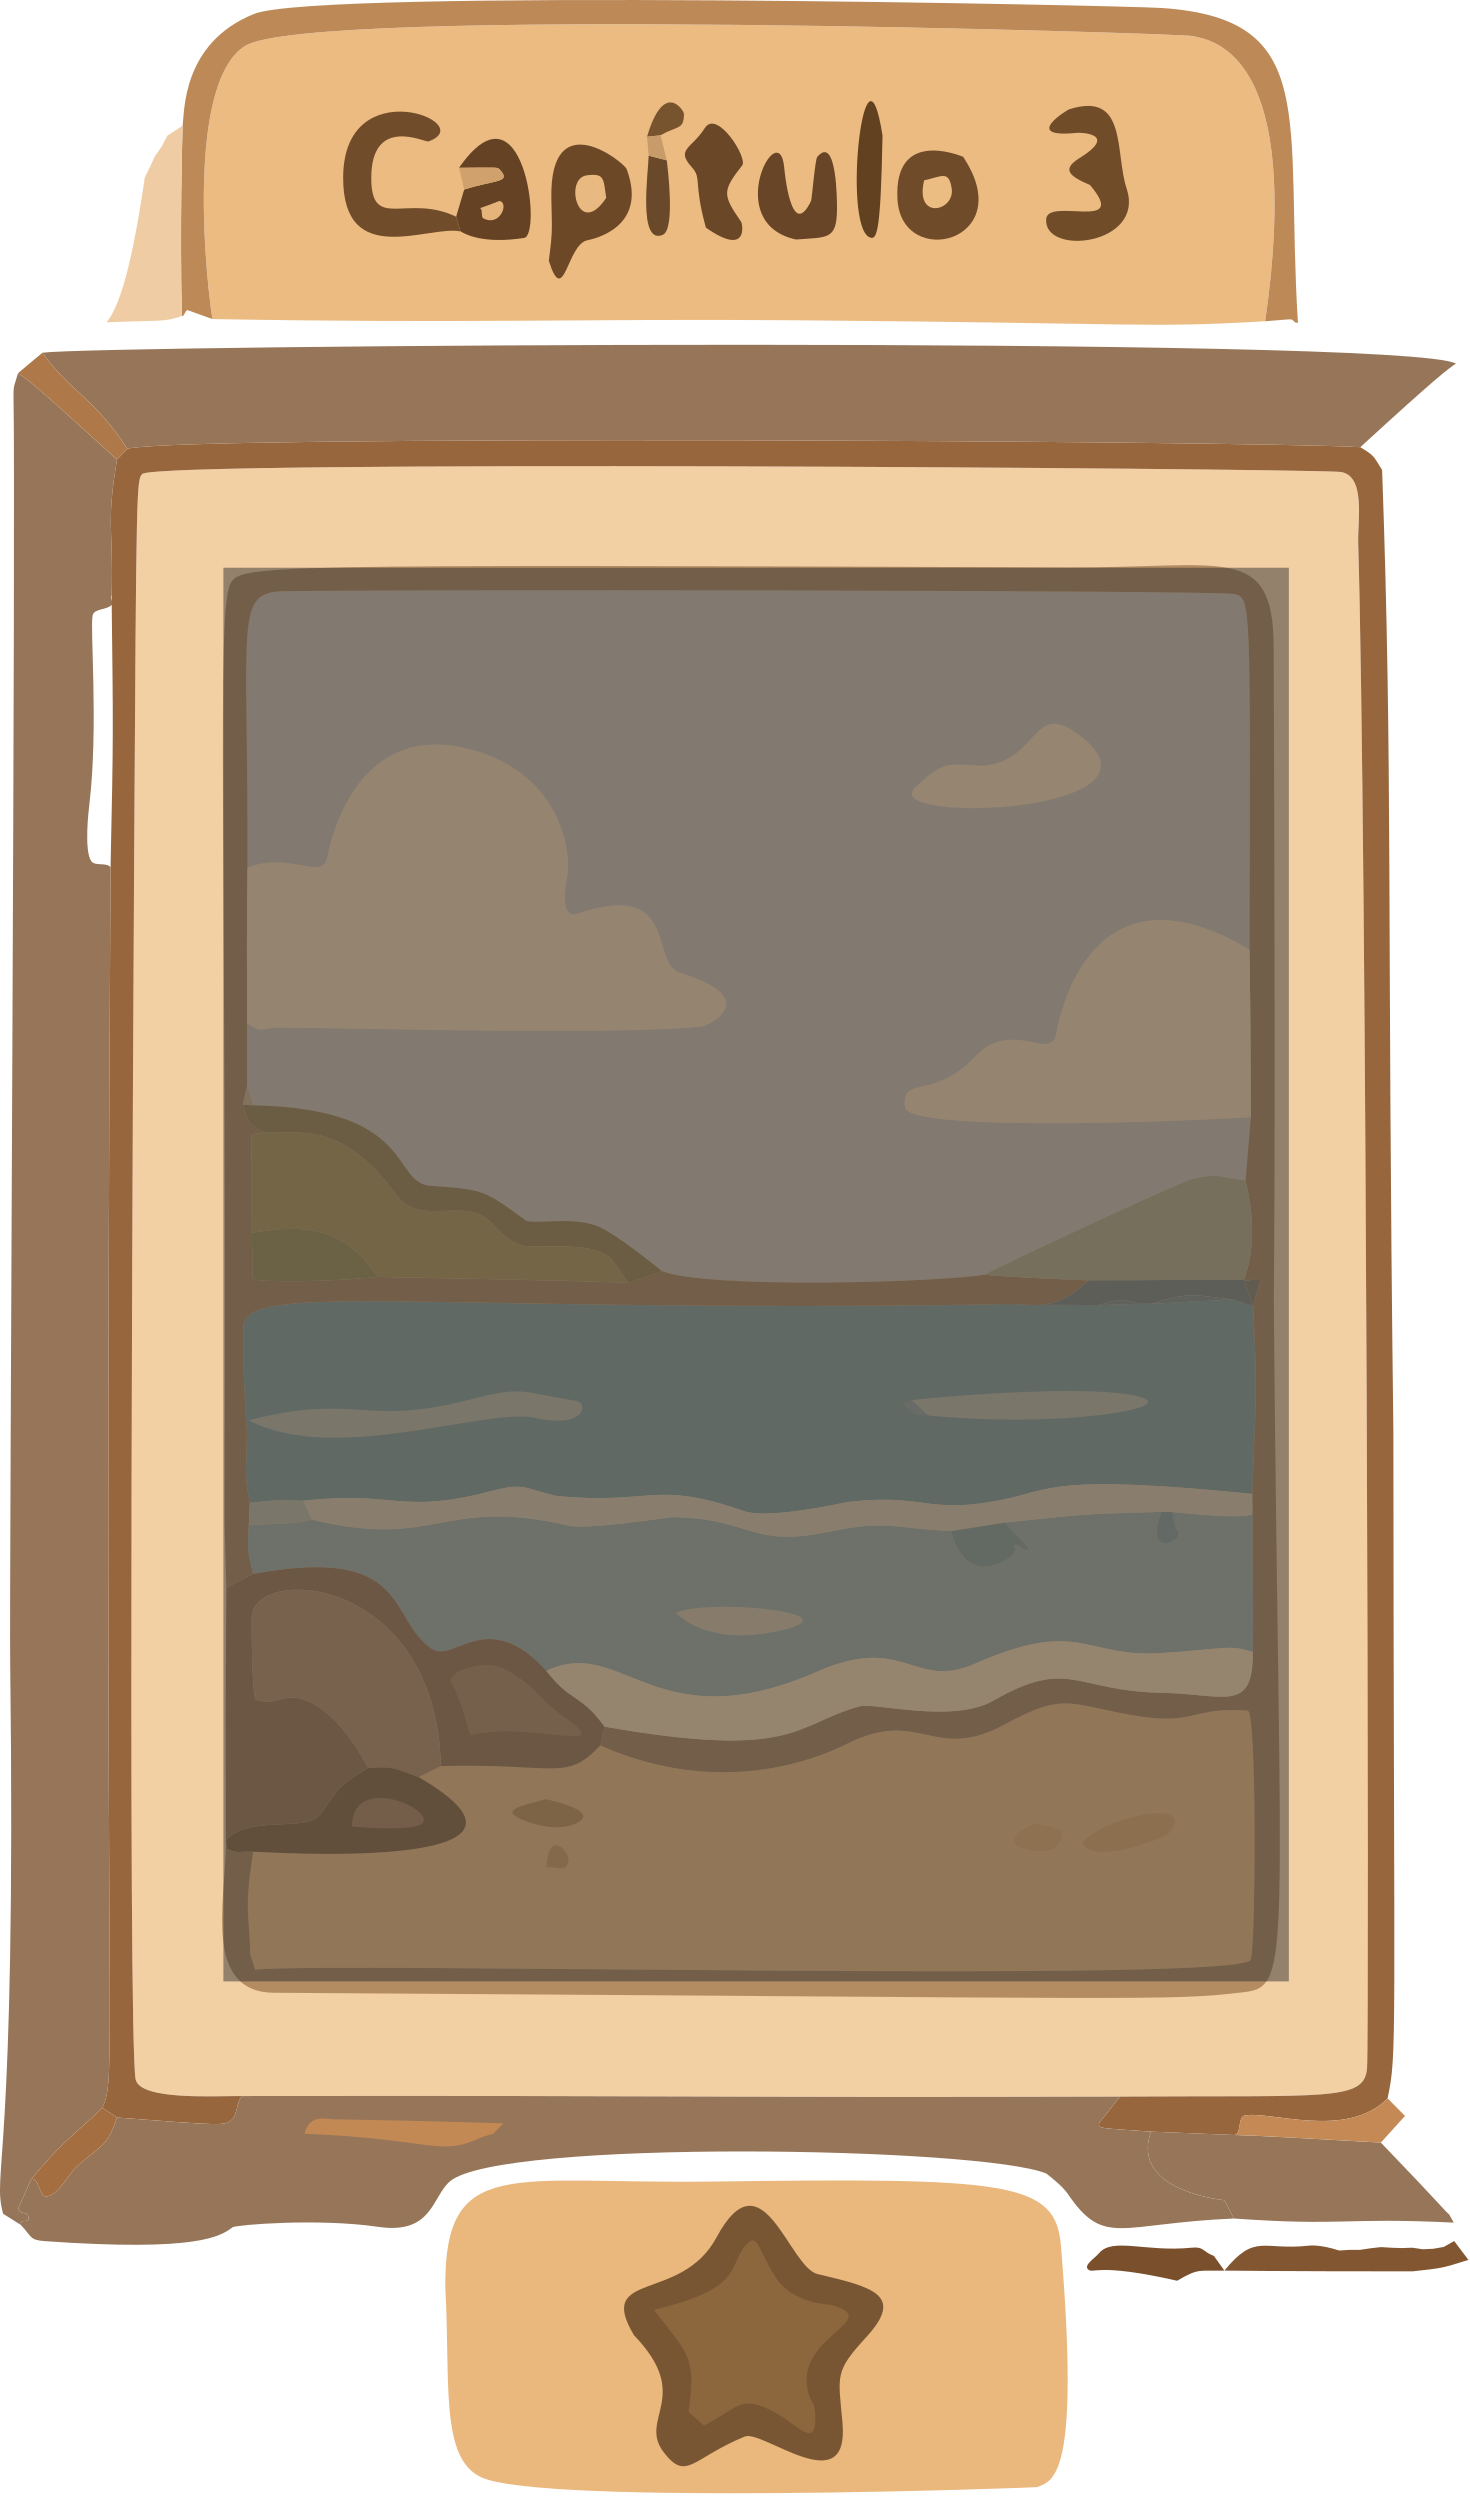
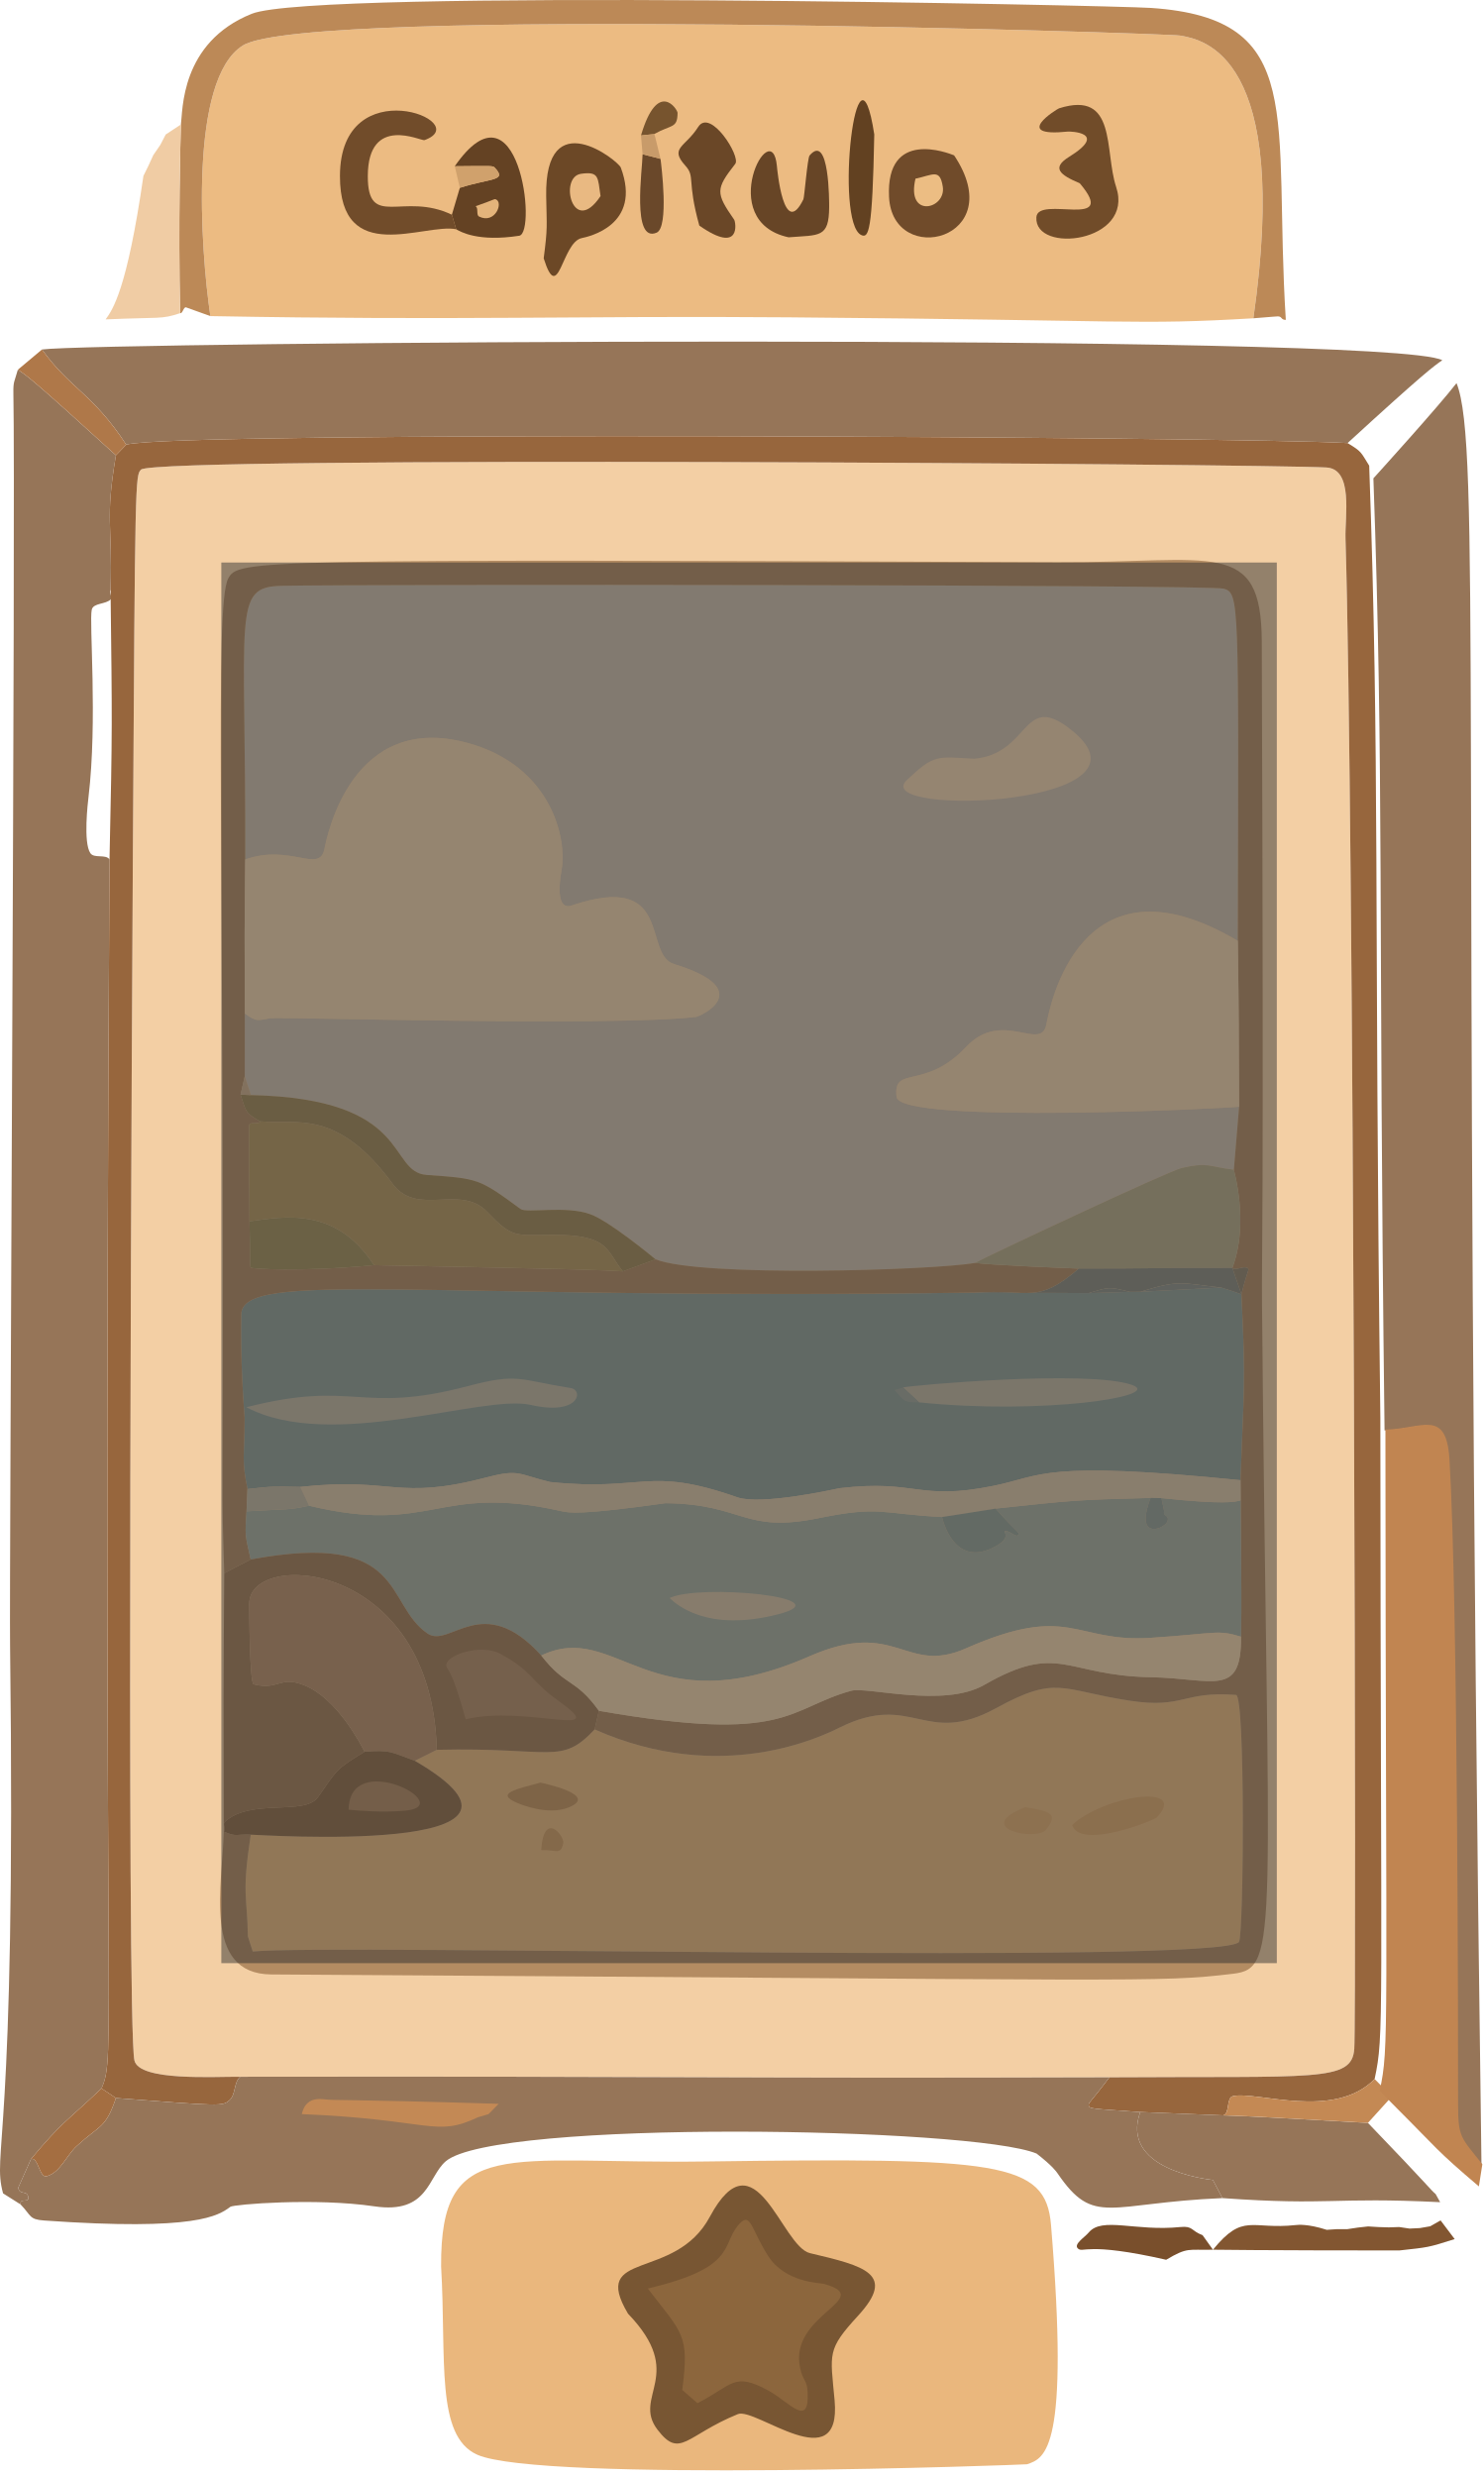
- <svg xmlns="http://www.w3.org/2000/svg" width="211" height="359" viewBox="0 0 211 359" fill="none">
+ <svg xmlns="http://www.w3.org/2000/svg" width="215" height="359" viewBox="0 0 215 359" fill="none">
  <path fill-rule="evenodd" clip-rule="evenodd" d="M34.827 300.991C31.091 300.949 20.22 301.672 19.488 298.641C18.278 293.629 19.184 137.04 19.265 122.988C19.577 69.114 19.614 68.913 20.442 68.064C22.395 66.058 183.59 67.251 192.27 67.753C196.215 67.983 194.94 74.839 195.038 78.024C196.256 117.942 196.643 292.392 196.31 296.946C195.957 301.782 190.877 300.877 160.817 301.072C101.465 301.243 101.598 300.901 34.827 300.991Z" fill="#F3CFA4" />
  <path fill-rule="evenodd" clip-rule="evenodd" d="M35.543 124.57C35.663 88.843 33.587 85.059 40.805 84.903C52.389 84.652 175.308 84.727 177.384 85.315C179.672 85.962 179.549 87.07 179.43 136.368C156.506 122.764 152.124 146.074 151.676 148.455C150.911 152.532 145.278 146.178 140.064 151.713C134.001 158.146 129.386 154.284 129.963 158.989C130.457 163.006 178.973 160.584 179.618 160.399C179.364 163.443 179.111 166.488 178.857 169.531C175.041 169.081 175.203 168.394 171.266 169.296C169.34 169.735 142.619 182.292 141.335 183.042C135.305 184.116 101.519 185.152 95.022 182.517C94.316 181.935 88.326 177.001 85.602 175.998C81.996 174.669 76.361 175.896 75.441 175.218C69.426 170.791 69.351 170.826 61.871 170.293C56.046 169.878 59.955 159.219 36.381 158.718C36.08 157.804 35.78 156.891 35.478 155.977C35.48 152.947 35.483 149.919 35.486 146.889C37.209 148.119 37.2 147.915 39.209 147.576C40.49 147.36 88.575 148.813 100.877 147.388C101.535 147.313 109.862 143.457 97.715 139.729C93.105 138.315 97.76 126.214 82.857 131.236C82.446 131.374 80.351 132.081 81.416 126.003C82.199 121.527 79.92 111.042 67.883 107.704C51.048 103.036 47.43 121.026 47.022 123.058C46.298 126.657 42.047 122.238 35.543 124.57Z" fill="#B8B8B8" fill-opacity="0.54" />
  <path fill-rule="evenodd" clip-rule="evenodd" d="M30.494 45.814C29.039 36.06 27.365 11.415 35.22 6.583C44.624 0.801 169.109 4.813 171.084 5.158C174.419 5.742 187.149 7.966 181.683 46.131C164.585 47.131 164.636 46.405 114.321 45.991C83.742 45.741 66.827 46.482 30.494 45.814Z" fill="#ECBB82" />
  <path fill-rule="evenodd" clip-rule="evenodd" d="M86.195 250.647C104.618 258.819 119.19 251.622 121.74 250.362C132.291 245.151 134.061 253.224 144.365 247.579C153.246 242.715 153.705 244.954 163.802 246.492C171.596 247.68 171.431 245.056 179.171 245.65C180.536 245.755 180.287 280.26 179.607 281.442C177.663 284.82 47.571 281.709 36.638 282.841C36.402 282.112 36.168 281.383 35.933 280.654C35.826 274.554 35.018 274.689 36.345 265.905C37.038 265.881 84.056 269.146 60.128 255.195C61.19 254.665 62.253 254.134 63.315 253.605C80.121 253.198 81.257 255.901 86.195 250.647Z" fill="#F0BC7E" />
  <path fill-rule="evenodd" clip-rule="evenodd" d="M177.015 186.609C179.79 187.455 179.707 187.536 179.95 187.581C180.628 201.153 180.288 200.976 179.821 214.53C151.017 211.635 151.09 213.91 144.03 215.343C133.026 217.575 132.954 214.377 121.711 215.688C120.547 215.941 110.226 218.181 106.888 217.011C93.778 212.416 93.421 216.223 79.747 214.791C75.225 213.726 75.324 212.869 70.683 214.087C57.369 217.579 57.129 214.018 43.507 215.502C39.649 215.437 39.807 215.367 35.871 215.811C35.004 211.471 35.422 211.539 35.455 205.491C34.824 197.392 34.939 191.712 34.963 190.513C35.098 183.93 60.735 188.491 141.316 187.336C149.632 187.435 149.5 187.339 157.806 187.411L163.791 187.231L165.301 187.215C169.206 187.012 173.11 186.811 177.015 186.609Z" fill="#92A098" />
  <path fill-rule="evenodd" clip-rule="evenodd" d="M63.941 328.477C63.826 309.436 73.324 313.66 102.314 313.27C144.718 312.7 151.583 313.242 152.347 322.443C155.056 355.08 151.517 356.266 148.871 357.154C148.675 357.22 78.196 359.817 69.166 355.764C63.094 353.04 64.723 341.94 63.941 328.477Z" fill="#EAB77D" />
  <path fill-rule="evenodd" clip-rule="evenodd" d="M2.586 53.587C3.855 54.406 4.71 54.958 16.803 65.991C15.2 75.562 16.322 75.543 16.026 85.506C15.714 85.834 16.362 86.536 16.05 86.865C15.33 87.622 13.531 87.351 13.3 88.369C12.897 90.15 14.163 104.379 12.826 115.551C12.748 116.196 12.04 122.113 13.102 123.657C13.655 124.456 15.325 123.756 15.876 124.557C14.832 297.34 16.893 297.643 14.718 302.679C9.381 307.728 9.194 307.329 4.496 312.909C4.347 313.242 2.639 317.082 2.639 317.082C2.862 318.225 3.941 317.352 4.1 318.466C4.229 319.371 2.835 318.469 2.982 319.494C2.136 318.96 1.29 318.426 0.444 317.892C-1.215 311.76 2.376 311.685 1.461 238.495C1.332 228.163 2.271 74.031 1.941 57.027C1.907 55.237 2.09 55.366 2.586 53.587Z" fill="#967558" />
  <path fill-rule="evenodd" clip-rule="evenodd" d="M35.543 124.57C35.433 135.775 35.451 135.574 35.486 146.889C35.483 149.919 35.48 152.947 35.478 155.977C35.276 156.868 35.072 157.761 34.869 158.652C35.673 161.025 35.442 161.244 37.695 162.519C37.61 163.065 36.215 162.519 36.129 163.065C36.081 163.374 36.158 175.894 36.165 177.01C36.333 183.225 36.17 183.216 36.347 183.723C36.402 183.88 43.433 184.392 54.212 183.367C85.191 183.957 87.407 184.089 90.29 184.26C91.868 183.679 93.446 183.097 95.022 182.517C101.519 185.152 135.305 184.116 141.335 183.042C144.35 183.402 155.168 183.816 156.371 183.861C150.266 189.109 149.388 186.802 141.317 187.336C60.735 188.491 35.099 183.93 34.964 190.513C34.94 191.712 34.824 197.392 35.456 205.491C35.423 211.539 35.004 211.471 35.871 215.811L35.735 219.039C35.49 222.613 35.535 222.447 36.342 226.021L32.504 228.015C32.297 220.5 32.24 220.603 32.265 212.985C32.571 123.856 31.044 87.679 33.077 83.86C34.533 81.124 35.592 81.009 153.324 81.486C175.907 81.577 182.844 77.899 182.9 92.986C183.219 181.402 182.865 181.308 182.934 188.988C183.744 280.753 185.601 285.253 178.764 286.062C167.685 287.373 167.658 286.95 39.324 286.162C29.234 286.101 32.295 272.995 32.435 265.452C34.316 266.308 34.317 265.782 36.345 265.905C35.018 274.689 35.826 274.554 35.933 280.654C36.168 281.383 36.402 282.112 36.638 282.841C47.571 281.709 177.663 284.82 179.607 281.442C180.287 280.26 180.536 245.755 179.171 245.65C171.431 245.056 171.596 247.68 163.802 246.492C153.705 244.954 153.246 242.715 144.365 247.579C134.061 253.224 132.291 245.151 121.74 250.362C119.19 251.622 104.618 258.819 86.195 250.647C86.402 249.748 86.607 248.85 86.814 247.953C114.378 252.772 114.096 247.603 123.396 245.047C125.685 244.419 136.77 247.579 142.668 244.2C153.563 237.954 154.304 242.856 166.811 243.085C175.833 243.25 180.009 246.117 179.886 237.21C179.997 231.63 179.936 231.796 179.84 217.461L179.822 214.53C180.288 200.976 180.629 201.153 179.951 187.581C180.822 184.09 181.133 184.015 180.89 183.823C180.3 183.358 179.229 184.216 178.641 183.753C179.04 182.686 180.896 177.726 178.857 169.531C179.111 166.488 179.364 163.443 179.618 160.399C179.559 148.338 179.601 148.515 179.43 136.368C179.549 87.07 179.672 85.962 177.384 85.315C175.308 84.727 52.389 84.652 40.805 84.903C33.587 85.059 35.663 88.843 35.543 124.57Z" fill="#B48C62" />
  <path fill-rule="evenodd" clip-rule="evenodd" d="M6.089 50.652C13.578 49.584 201.48 48.157 209.07 52.209C207.869 53.038 206.483 53.995 195.339 64.216C179.571 63.279 25.169 62.436 18.299 64.447C13.428 57 10.143 56.326 6.089 50.652Z" fill="#967558" />
  <path fill-rule="evenodd" clip-rule="evenodd" d="M18.298 64.447C25.168 62.436 179.571 63.279 195.339 64.216C197.446 65.49 197.229 65.511 198.472 67.489C200.025 111.066 199.155 129.991 200.088 205.48C200.139 294.67 200.673 294.639 199.258 301.32C193.384 307.323 182.172 303.027 178.728 303.799C177.706 304.027 178.314 306.361 177.294 306.589C173.29 306.427 169.285 306.267 165.28 306.105C158.131 305.589 157.828 305.674 157.816 305.071C157.809 304.671 158.035 304.78 160.816 301.072C190.876 300.877 195.957 301.782 196.309 296.946C196.642 292.392 196.255 117.942 195.037 78.024C194.94 74.839 196.215 67.983 192.27 67.753C183.589 67.251 22.395 66.058 20.442 68.064C19.614 68.913 19.576 69.114 19.264 122.988C19.183 137.04 18.277 293.629 19.488 298.641C20.22 301.672 31.09 300.949 34.827 300.991C33.852 301.794 34.203 303.619 33.228 304.422C32.214 305.257 32.202 305.268 16.806 304.075L14.718 302.679C16.893 297.643 14.832 297.34 15.876 124.557C16.3 104.976 16.255 105.13 16.026 85.506C16.321 75.543 15.199 75.562 16.803 65.991C17.301 65.476 17.799 64.962 18.298 64.447Z" fill="#97663D" />
  <path fill-rule="evenodd" clip-rule="evenodd" d="M44.798 218.229C62.818 222.537 63.319 214.959 81.314 219.004C82.501 219.271 84.004 219.609 96.478 217.863C107.937 217.999 107.62 222.285 118.753 220.017C127.584 218.22 127.551 219.396 136.551 219.867C136.714 220.533 138.31 227.043 143.878 224.346C146.826 222.918 145.411 221.995 145.639 221.922C146.29 221.715 147.38 223.032 147.634 222.397C147.782 222.025 147.399 222.13 144.324 218.644C155.683 217.447 155.491 217.392 166.777 217.102C164.71 222.564 167.769 221.586 168.096 221.433C169.104 220.96 169.217 220.531 169.25 220.411C169.487 219.523 168.531 219.811 168.75 218.994L168.355 217.128C177.472 218.076 178.95 217.692 179.839 217.461C179.935 231.796 179.997 231.63 179.886 237.21C176.407 236.149 176.46 236.737 166.801 237.375C155.737 238.105 155.128 232.239 139.983 238.915C131.206 242.782 129.973 234.504 117.342 240.046C94.071 250.258 89.362 234.708 78.456 239.938C69.951 230.511 65.198 238.963 61.966 236.751C55.629 232.414 59.026 221.799 36.342 226.021C35.535 222.447 35.489 222.613 35.734 219.039C41.791 218.674 41.694 218.899 44.798 218.229Z" fill="#A8B0A0" />
  <path fill-rule="evenodd" clip-rule="evenodd" d="M34.827 300.991C101.598 300.901 101.465 301.243 160.817 301.072C158.036 304.78 157.809 304.671 157.817 305.071C157.829 305.674 158.132 305.589 165.281 306.105C162.342 314.346 174.671 315.817 175.817 315.954L177.192 318.579C160.611 319.276 158.618 322.764 153.303 315C153.114 314.724 152.556 313.909 150.257 312.123C140.996 308.283 71.808 307.125 64.617 313.24C62.012 315.456 62.126 320.931 54.291 319.774C45.683 318.502 33.864 319.494 33.401 319.834C31.653 321.115 28.554 323.389 6.39 321.825C4.188 321.669 4.559 321.124 2.982 319.494C2.835 318.469 4.229 319.371 4.1 318.466C3.941 317.352 2.862 318.225 2.639 317.082C2.639 317.082 4.347 313.242 4.496 312.909C5.582 312.6 5.694 315.718 6.78 315.409C8.76 314.847 9.611 312.414 11.129 311.023C14.528 307.908 15.29 308.539 16.806 304.075C32.202 305.268 32.214 305.257 33.228 304.422C34.203 303.619 33.852 301.794 34.827 300.991Z" fill="#967558" />
  <path fill-rule="evenodd" clip-rule="evenodd" d="M35.542 124.57C42.047 122.238 46.297 126.657 47.022 123.058C47.43 121.026 51.048 103.036 67.882 107.704C79.92 111.042 82.198 121.527 81.415 126.003C80.35 132.081 82.446 131.374 82.857 131.236C97.76 126.214 93.105 138.315 97.715 139.729C109.861 143.457 101.535 147.313 100.877 147.388C88.575 148.813 40.489 147.36 39.209 147.576C37.2 147.915 37.209 148.119 35.486 146.889C35.451 135.574 35.433 135.775 35.542 124.57Z" fill="#F8D8AF" />
  <path fill-rule="evenodd" clip-rule="evenodd" d="M179.43 136.368C179.601 148.515 179.559 148.338 179.617 160.399C178.972 160.584 130.456 163.006 129.963 158.989C129.385 154.284 134.001 158.146 140.064 151.713C145.278 146.178 150.91 152.532 151.675 148.455C152.124 146.074 156.505 122.764 179.43 136.368Z" fill="#F8D7AE" />
  <path fill-rule="evenodd" clip-rule="evenodd" d="M91.034 335.331C85.439 325.941 97.796 330.772 102.888 321.294C109.515 308.956 113.246 325.575 117.41 326.557C125.345 328.431 129.957 329.553 124.389 335.617C119.816 340.599 120.359 341.025 120.98 347.893C122.019 359.419 109.505 348.846 106.952 349.888C99.405 352.968 98.589 356.44 95.298 352.129C91.59 347.272 99.579 344.211 91.034 335.331Z" fill="#785633" />
  <path fill-rule="evenodd" clip-rule="evenodd" d="M26.223 18.042C26.51 16.171 26.076 6.157 36.512 1.99C45.708 -1.68 161.352 0.778 166.835 1.149C189.677 2.694 184.52 16.78 186.384 46.36C185.637 46.368 185.883 45.849 185.217 45.855C184.934 45.859 184.955 45.876 181.683 46.131C187.149 7.966 174.419 5.742 171.084 5.158C169.109 4.813 44.624 0.801 35.22 6.583C27.365 11.415 29.039 36.06 30.494 45.814C30.212 45.712 26.969 44.548 26.969 44.548C26.573 44.482 26.507 45.459 26.112 45.391C25.821 32.385 26.162 20.229 26.223 18.042Z" fill="#BC8957" />
  <path fill-rule="evenodd" clip-rule="evenodd" d="M36.342 226.021C59.027 221.799 55.629 232.414 61.967 236.751C65.199 238.963 69.951 230.511 78.456 239.938C82.044 244.563 83.357 243.156 86.814 247.953C86.607 248.85 86.402 249.748 86.195 250.647C81.257 255.901 80.121 253.198 63.315 253.605C62.595 225.958 36.101 224.586 36.128 232.419C36.131 233.356 36.167 243.964 36.77 244.114C40.388 245.011 40.508 242.877 43.971 244.195C48.845 246.051 52.368 252.952 52.847 253.888C48.614 256.443 48.86 256.536 46.079 260.487C44.166 263.202 36.291 260.592 32.585 264.052C32.241 264.373 32.778 265.131 32.435 265.452C32.394 246.571 32.375 246.762 32.504 228.015L36.342 226.021Z" fill="#A57D56" />
  <path fill-rule="evenodd" clip-rule="evenodd" d="M179.886 237.21C180.009 246.117 175.833 243.25 166.811 243.085C154.304 242.856 153.563 237.954 142.668 244.2C136.77 247.579 125.685 244.419 123.396 245.047C114.096 247.603 114.378 252.772 86.814 247.953C83.357 243.156 82.044 244.563 78.456 239.938C89.363 234.708 94.071 250.258 117.342 240.046C129.974 234.504 131.207 242.782 139.983 238.915C155.129 232.239 155.738 238.105 166.802 237.375C176.46 236.737 176.408 236.149 179.886 237.21Z" fill="#F7D7AD" />
  <path fill-rule="evenodd" clip-rule="evenodd" d="M37.695 162.519C43.013 163.003 48.862 160.621 56.9 171.556C60.477 176.424 66.696 171.541 70.606 175.624C74.323 179.505 74.658 178.989 80.005 178.972C88.446 178.947 87.789 181.203 90.29 184.26C87.406 184.089 85.191 183.957 54.212 183.367C48.614 174.763 41.049 176.373 36.165 177.01C36.157 175.894 36.081 163.374 36.129 163.065C36.215 162.519 37.609 163.065 37.695 162.519Z" fill="#B8995F" />
  <path fill-rule="evenodd" clip-rule="evenodd" d="M79.748 214.791C93.422 216.223 93.779 212.416 106.889 217.011C110.226 218.181 120.548 215.941 121.712 215.688C132.954 214.377 133.026 217.575 144.03 215.343C151.091 213.91 151.017 211.635 179.822 214.53L179.84 217.461C178.95 217.692 177.473 218.076 168.356 217.128L166.778 217.102C155.492 217.392 155.684 217.447 144.324 218.644L136.551 219.867C127.551 219.396 127.584 218.22 118.754 220.017C107.621 222.285 107.937 217.999 96.479 217.863C84.005 219.609 82.502 219.271 81.315 219.004C63.32 214.959 62.819 222.537 44.799 218.229C44.369 217.32 43.938 216.411 43.508 215.502C57.129 214.018 57.369 217.579 70.683 214.087C75.324 212.869 75.225 213.726 79.748 214.791Z" fill="#DFCAA9" />
  <path fill-rule="evenodd" clip-rule="evenodd" d="M52.846 253.888C52.367 252.952 48.844 246.051 43.971 244.195C40.507 242.877 40.387 245.011 36.769 244.114C36.166 243.964 36.13 233.356 36.127 232.419C36.1 224.586 62.594 225.958 63.315 253.605C62.252 254.134 61.189 254.665 60.127 255.195C56.548 253.921 56.709 253.591 52.846 253.888Z" fill="#BE9169" />
  <path fill-rule="evenodd" clip-rule="evenodd" d="M165.28 306.105C169.285 306.267 173.29 306.427 177.294 306.589C183.327 306.805 183.247 306.852 198.289 307.677C207.471 317.218 207.24 317.248 208.101 317.994L208.761 319.17C192.94 318.396 193.018 319.701 177.192 318.579L175.816 315.954C174.67 315.817 162.342 314.346 165.28 306.105Z" fill="#967558" />
  <path fill-rule="evenodd" clip-rule="evenodd" d="M93.898 331.68C106.657 328.699 104.601 325.48 106.906 322.63C108.837 320.244 108.762 322.93 111.346 326.962C113.823 330.828 118.77 330.853 119.422 331.005C127.078 333.165 114.234 335.377 115.992 343.248C116.419 345.163 116.98 344.863 117.07 346.699C117.33 351.996 114.445 348.142 111.367 346.467C106.308 343.711 106.201 345.714 101.098 348.298L98.893 346.374C99.967 338.289 98.917 338.239 93.898 331.68Z" fill="#8C663D" />
  <path fill-rule="evenodd" clip-rule="evenodd" d="M178.857 169.531C180.896 177.726 179.04 182.686 178.641 183.753C167.439 183.742 167.544 183.864 156.371 183.861C155.168 183.816 144.35 183.402 141.335 183.042C142.619 182.292 169.34 169.735 171.266 169.296C175.203 168.394 175.041 169.081 178.857 169.531Z" fill="#B9AC88" />
  <path fill-rule="evenodd" clip-rule="evenodd" d="M52.847 253.888C56.709 253.591 56.549 253.921 60.128 255.195C84.056 269.146 37.038 265.881 36.345 265.905C34.317 265.782 34.316 266.308 32.435 265.452C32.778 265.131 32.241 264.373 32.585 264.052C36.291 260.592 44.166 263.202 46.079 260.487C48.86 256.536 48.614 256.443 52.847 253.888Z" fill="#926C47" />
  <path fill-rule="evenodd" clip-rule="evenodd" d="M34.869 158.652L36.381 158.718C59.955 159.219 56.046 169.878 61.871 170.293C69.351 170.826 69.426 170.791 75.441 175.218C76.361 175.896 81.996 174.669 85.602 175.998C88.326 177.001 94.316 181.935 95.022 182.517C93.446 183.097 91.868 183.679 90.29 184.26C87.789 181.203 88.446 178.947 80.006 178.972C74.658 178.989 74.324 179.505 70.607 175.624C66.696 171.541 60.477 176.424 56.9 171.556C48.863 160.621 43.013 163.003 37.695 162.519C35.442 161.244 35.673 161.025 34.869 158.652Z" fill="#A38956" />
  <path fill-rule="evenodd" clip-rule="evenodd" d="M141.218 109.963C149.138 109.261 148.238 100.645 154.632 105.289C170.636 116.907 125.702 118.495 131.457 113.047C135.456 109.263 135.795 109.677 141.218 109.963Z" fill="#F7D7B0" />
  <path fill-rule="evenodd" clip-rule="evenodd" d="M26.223 18.042C26.162 20.229 25.821 32.385 26.112 45.391C23.326 46.317 23.299 45.94 15.31 46.291C16.32 44.898 18.404 42.025 20.789 25.494L21.528 23.994L22.213 22.494L23.241 20.994L24.02 19.494L26.223 18.042Z" fill="#F0CCA4" />
  <path fill-rule="evenodd" clip-rule="evenodd" d="M35.72 203.953C51.497 199.929 52.122 205.03 67.794 200.898C75.174 198.952 75.195 199.986 82.74 201.178C84.614 201.475 83.997 205.242 76.896 203.613C69.995 202.03 47.987 210.462 35.72 203.953Z" fill="#C4BBA3" />
  <path fill-rule="evenodd" clip-rule="evenodd" d="M78.811 37.44C79.398 32.91 79.254 33.019 79.173 28.455C78.929 14.778 89.624 23.311 89.988 24.285C93.117 32.671 85.236 34.317 84.32 34.509C81.411 35.116 80.978 44.356 78.811 37.44Z" fill="#6C4826" />
  <path fill-rule="evenodd" clip-rule="evenodd" d="M65.501 31.12L66.126 33.225C61.512 32.301 49.253 38.76 49.278 25.507C49.308 9.916 69.03 17.635 61.527 20.31C61.052 20.479 53.346 16.527 53.315 25.507C53.289 33.307 58.431 27.73 65.501 31.12Z" fill="#714C2A" />
  <path fill-rule="evenodd" clip-rule="evenodd" d="M156.522 26.566C153.64 25.347 152.368 24.345 154.977 22.728C160.761 19.143 155.071 19.041 154.78 19.071C146.527 19.923 153.24 15.786 153.514 15.7C161.944 13.036 160.051 21.841 161.793 27.103C164.464 35.178 149.877 36.847 150.228 31.479C150.441 28.233 162.318 33.42 156.522 26.566Z" fill="#714C29" />
  <path fill-rule="evenodd" clip-rule="evenodd" d="M138.3 22.513C146.493 34.749 129.375 38.883 128.871 28.545C128.385 18.594 137.468 22.185 138.3 22.513Z" fill="#704B2A" />
  <path fill-rule="evenodd" clip-rule="evenodd" d="M67.497 249.19C65.491 241.834 64.864 242.145 64.705 241.512C64.309 239.934 69.664 238.165 72.451 239.658C77.412 242.314 76.522 243.337 81.058 246.583C88.884 252.186 76.231 247.093 67.497 249.19Z" fill="#B88F68" />
  <path fill-rule="evenodd" clip-rule="evenodd" d="M210.864 324.519C206.939 325.761 207.104 325.696 202.832 326.167C201.549 326.187 180.327 326.139 175.824 326.058C180.228 320.656 181.364 323.185 187.817 322.486C188.178 322.447 189.567 322.296 192.317 323.176L193.817 323.077H195.317L196.817 322.851L198.317 322.684L199.817 322.776L201.317 322.822L202.817 322.771L204.317 322.995L205.817 322.923L207.317 322.663L208.817 321.81L210.864 324.519Z" fill="#825631" />
  <path fill-rule="evenodd" clip-rule="evenodd" d="M65.92 24.094C75.174 10.756 77.884 33.762 75.262 34.167C69.302 35.086 66.758 33.597 66.126 33.225L65.5 31.12C65.885 29.821 66.269 28.522 66.655 27.222C71.192 25.78 73.531 26.259 71.751 24.333C71.433 23.989 71.488 24.049 65.92 24.094Z" fill="#644223" />
  <path fill-rule="evenodd" clip-rule="evenodd" d="M130.902 201.088C131.933 200.793 157.628 198.49 164.066 200.712C168.89 202.375 151.008 205.087 133.217 203.244C132.446 202.525 131.673 201.807 130.902 201.088Z" fill="#C4BBA3" />
  <path fill-rule="evenodd" clip-rule="evenodd" d="M36.165 177.01C41.049 176.373 48.614 174.763 54.212 183.367C43.432 184.392 36.402 183.88 36.346 183.723C36.169 183.216 36.333 183.225 36.165 177.01Z" fill="#A5915B" />
  <path fill-rule="evenodd" clip-rule="evenodd" d="M114.312 34.393C103.503 32.068 111.897 16.299 112.613 24.054C112.658 24.546 113.598 34.743 116.456 28.885C116.604 28.579 117.039 22.9 117.359 22.527C120.24 19.167 120.195 29.368 120.192 30.009C120.171 34.527 118.776 34.033 114.312 34.393Z" fill="#674526" />
  <path fill-rule="evenodd" clip-rule="evenodd" d="M101.37 32.697C99.519 26.026 100.838 25.663 99.326 23.988C96.995 21.405 99.332 21.354 101.201 18.403C102.966 15.613 107.411 22.686 106.581 23.748C103.713 27.418 103.728 27.961 106.421 31.84C106.655 32.178 107.487 36.969 101.37 32.697Z" fill="#6A4727" />
  <path fill-rule="evenodd" clip-rule="evenodd" d="M156.37 183.861C167.544 183.864 167.439 183.742 178.641 183.753L179.95 187.581C179.707 187.536 179.79 187.455 177.015 186.609C171.076 185.971 171.133 185.431 165.301 187.215L163.791 187.231C160.692 186.475 160.804 186.523 157.806 187.411C149.5 187.339 149.632 187.435 141.316 187.336C149.388 186.802 150.265 189.109 156.37 183.861Z" fill="#8C8C7F" />
  <path fill-rule="evenodd" clip-rule="evenodd" d="M199.258 301.32C200.092 302.163 200.925 303.007 201.757 303.85C200.602 305.125 199.446 306.4 198.289 307.677C183.247 306.852 183.327 306.805 177.294 306.589C178.314 306.361 177.706 304.027 178.728 303.799C182.172 303.027 193.384 307.323 199.258 301.32Z" fill="#C48954" />
  <path fill-rule="evenodd" clip-rule="evenodd" d="M72.286 304.912L70.816 306.411L69.316 306.849C63.009 309.822 62.724 307.198 43.735 306.402C43.839 306.33 43.993 303.91 46.855 304.245C48.877 304.48 48.874 304.197 72.286 304.912Z" fill="#C38955" />
  <path fill-rule="evenodd" clip-rule="evenodd" d="M6.088 50.652C10.143 56.326 13.428 57 18.298 64.447C17.799 64.962 17.301 65.476 16.803 65.991C4.71 54.958 3.855 54.406 2.586 53.587C3.753 52.609 4.921 51.631 6.088 50.652Z" fill="#AF7849" />
  <path fill-rule="evenodd" clip-rule="evenodd" d="M175.824 326.058C172.225 326.157 172.204 325.635 169.041 327.517C157.413 324.873 157.03 326.578 156.259 325.894C155.559 325.273 157.218 324.28 157.816 323.563C159.751 321.24 164.541 323.434 171.108 322.771C172.953 322.584 172.635 323.331 174.316 323.949L175.824 326.058Z" fill="#794F2C" />
  <path fill-rule="evenodd" clip-rule="evenodd" d="M126.729 19.48C126.466 33.666 125.913 34.554 124.845 34.063C120.91 32.254 124.212 3.153 126.729 19.48Z" fill="#624121" />
  <path fill-rule="evenodd" clip-rule="evenodd" d="M97.064 231.603C101.403 229.519 122.434 231.501 112.801 233.964C102.385 236.626 97.99 232.476 97.064 231.603Z" fill="#DCC7A7" />
  <path fill-rule="evenodd" clip-rule="evenodd" d="M14.718 302.679L16.806 304.075C15.289 308.539 14.527 307.908 11.128 311.023C9.61 312.414 8.76 314.847 6.78 315.409C5.694 315.718 5.581 312.6 4.495 312.909C9.193 307.329 9.381 307.728 14.718 302.679Z" fill="#A46E41" />
  <path fill-rule="evenodd" clip-rule="evenodd" d="M155.418 264.517C159.796 260.311 172.476 258.316 167.673 263.427C167.317 263.803 156.573 268.132 155.418 264.517Z" fill="#E4AC6B" />
  <path fill-rule="evenodd" clip-rule="evenodd" d="M144.324 218.644C147.399 222.13 147.783 222.025 147.634 222.397C147.381 223.032 146.29 221.715 145.639 221.922C145.411 221.995 146.826 222.918 143.878 224.346C138.31 227.043 136.714 220.533 136.551 219.867L144.324 218.644Z" fill="#96A397" />
  <path fill-rule="evenodd" clip-rule="evenodd" d="M50.539 262.287C50.629 253.366 66.402 261.696 58.788 262.419C58.131 262.48 55.327 262.746 50.539 262.287Z" fill="#B68C63" />
  <path fill-rule="evenodd" clip-rule="evenodd" d="M93.148 22.36C94.015 22.582 94.881 22.804 95.746 23.026C95.854 23.877 97.006 32.932 95.185 33.718C91.539 35.29 93.13 24.453 93.148 22.36Z" fill="#6A482A" />
  <path fill-rule="evenodd" clip-rule="evenodd" d="M78.327 258.36C78.757 258.45 86.841 260.133 82.482 261.937C79.479 263.179 75.558 261.547 75.003 261.316C71.646 259.918 74.88 259.306 78.327 258.36Z" fill="#CA975F" />
  <path fill-rule="evenodd" clip-rule="evenodd" d="M35.871 215.811C39.807 215.367 39.649 215.437 43.507 215.502C43.938 216.411 44.368 217.32 44.799 218.229C41.694 218.899 41.791 218.674 35.734 219.039L35.871 215.811Z" fill="#C4BBA3" />
  <path fill-rule="evenodd" clip-rule="evenodd" d="M148.619 261.91C151.824 262.462 153.696 262.708 151.593 265.228C150.26 266.824 140.795 265.048 148.619 261.91Z" fill="#E7B070" />
  <path fill-rule="evenodd" clip-rule="evenodd" d="M87.052 28.417C83.049 34.425 80.948 25.647 84.223 25.188C86.871 24.817 86.641 25.692 87.052 28.417Z" fill="#E9B982" />
  <path fill-rule="evenodd" clip-rule="evenodd" d="M132.703 25.896C135.273 25.342 136.237 24.408 136.66 27.046C137.184 30.313 131.316 31.753 132.703 25.896Z" fill="#ECBD83" />
  <path fill-rule="evenodd" clip-rule="evenodd" d="M92.914 19.63C95.34 11.406 98.221 15.861 98.217 16.359C98.199 18.654 97.354 18.013 94.816 19.435L92.914 19.63Z" fill="#77542E" />
  <path fill-rule="evenodd" clip-rule="evenodd" d="M65.921 24.094C71.489 24.049 71.433 23.989 71.751 24.333C73.532 26.259 71.193 25.78 66.656 27.222C66.41 26.179 66.165 25.137 65.921 24.094Z" fill="#D0A16C" />
  <path fill-rule="evenodd" clip-rule="evenodd" d="M166.777 217.102L168.355 217.128L168.75 218.994C168.531 219.811 169.488 219.523 169.251 220.411C169.218 220.531 169.104 220.96 168.096 221.433C167.769 221.586 164.71 222.564 166.777 217.102Z" fill="#95A097" />
  <path fill-rule="evenodd" clip-rule="evenodd" d="M177.015 186.609C173.111 186.811 169.206 187.012 165.302 187.215C171.134 185.431 171.077 185.971 177.015 186.609Z" fill="#90948B" />
  <path fill-rule="evenodd" clip-rule="evenodd" d="M78.451 268.144C78.82 262.318 81.855 266.107 81.648 267.13C81.283 268.95 80.605 268.062 78.451 268.144Z" fill="#D6A164" />
  <path fill-rule="evenodd" clip-rule="evenodd" d="M92.914 19.63L94.816 19.435C94.944 19.635 94.872 19.476 95.746 23.026C94.881 22.804 94.015 22.582 93.148 22.36C93.07 21.451 92.992 20.541 92.914 19.63Z" fill="#C89B6A" />
  <path fill-rule="evenodd" clip-rule="evenodd" d="M68.93 29.889C71.637 28.959 71.619 28.803 71.853 28.885C73.034 29.298 71.787 32.536 69.449 31.389C68.973 31.156 69.405 30.121 68.93 29.889Z" fill="#E4B47B" />
  <path fill-rule="evenodd" clip-rule="evenodd" d="M178.641 183.753C179.229 184.216 180.3 183.358 180.889 183.823C181.132 184.015 180.822 184.09 179.95 187.581L178.641 183.753Z" fill="#93866E" />
  <path fill-rule="evenodd" clip-rule="evenodd" d="M157.806 187.411C160.804 186.523 160.692 186.475 163.791 187.231L157.806 187.411Z" fill="#8D9187" />
  <path fill-rule="evenodd" clip-rule="evenodd" d="M129.672 201.466L130.902 201.088C131.673 201.807 132.445 202.525 133.216 203.244C130.989 203.263 131.085 203.094 129.672 201.466Z" fill="#A0A79A" />
  <path fill-rule="evenodd" clip-rule="evenodd" d="M35.478 155.977C35.78 156.891 36.08 157.804 36.381 158.718L34.869 158.652C35.072 157.761 35.276 156.868 35.478 155.977Z" fill="#D1B18C" />
  <rect x="32.081" y="81.527" width="153" height="203" fill="#2F2F2F" fill-opacity="0.49" />
+   <path fill-rule="evenodd" clip-rule="evenodd" d="M211.131 55.527C214.755 64.515 211.876 106.992 214.746 313.788C211.65 309.878 211.228 309.963 211.23 305.06C211.23 297.585 211.233 232.332 209.983 211.644C209.535 204.204 206.014 207.192 200.697 207.317C199.764 131.828 200.634 112.902 199.081 69.326C200.064 68.24 208.516 58.907 211.131 55.527Z" fill="#967558" />
+   <path fill-rule="evenodd" clip-rule="evenodd" d="M200.823 207.2C206.14 207.075 209.661 204.087 210.109 211.527C211.359 232.215 211.356 297.468 211.356 304.943C211.354 309.846 211.776 309.761 214.872 313.671C214.705 314.742 214.539 315.813 214.371 316.884C208.074 311.544 208.362 311.427 202.492 305.57C201.66 304.727 200.827 303.882 199.993 303.039C201.408 296.358 200.874 296.39 200.823 207.2Z" fill="#C18551" />
</svg>
